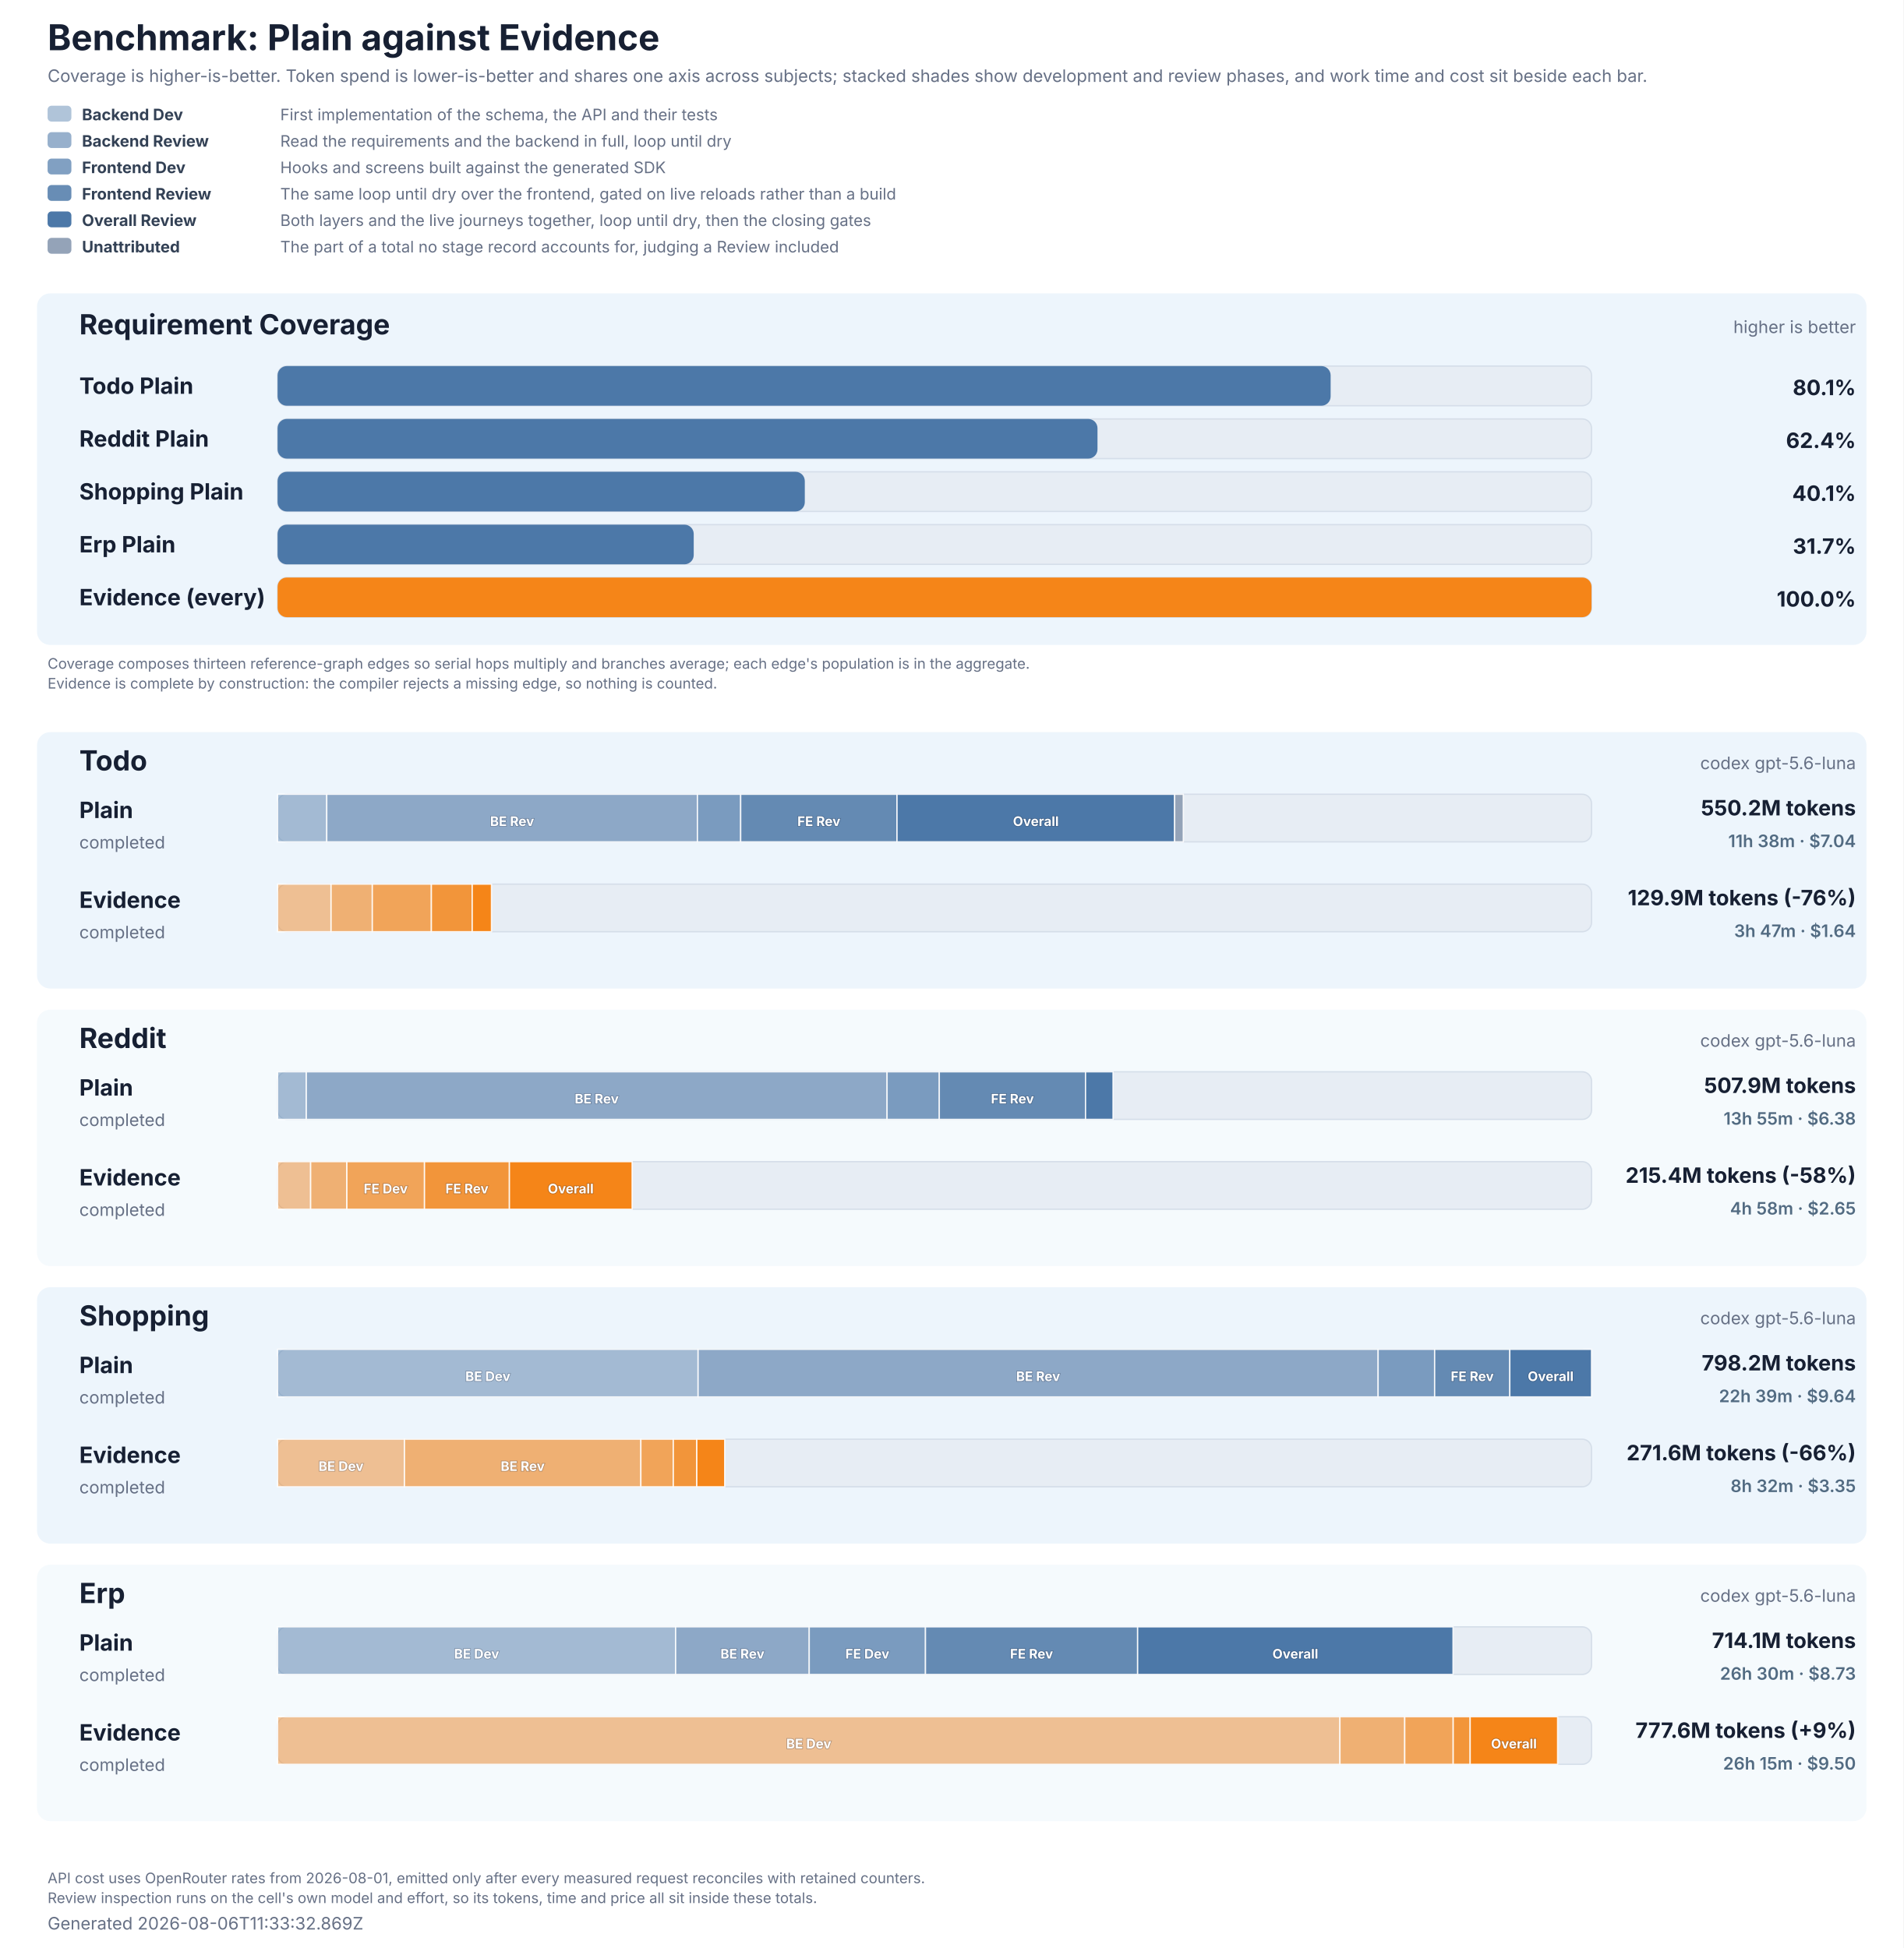
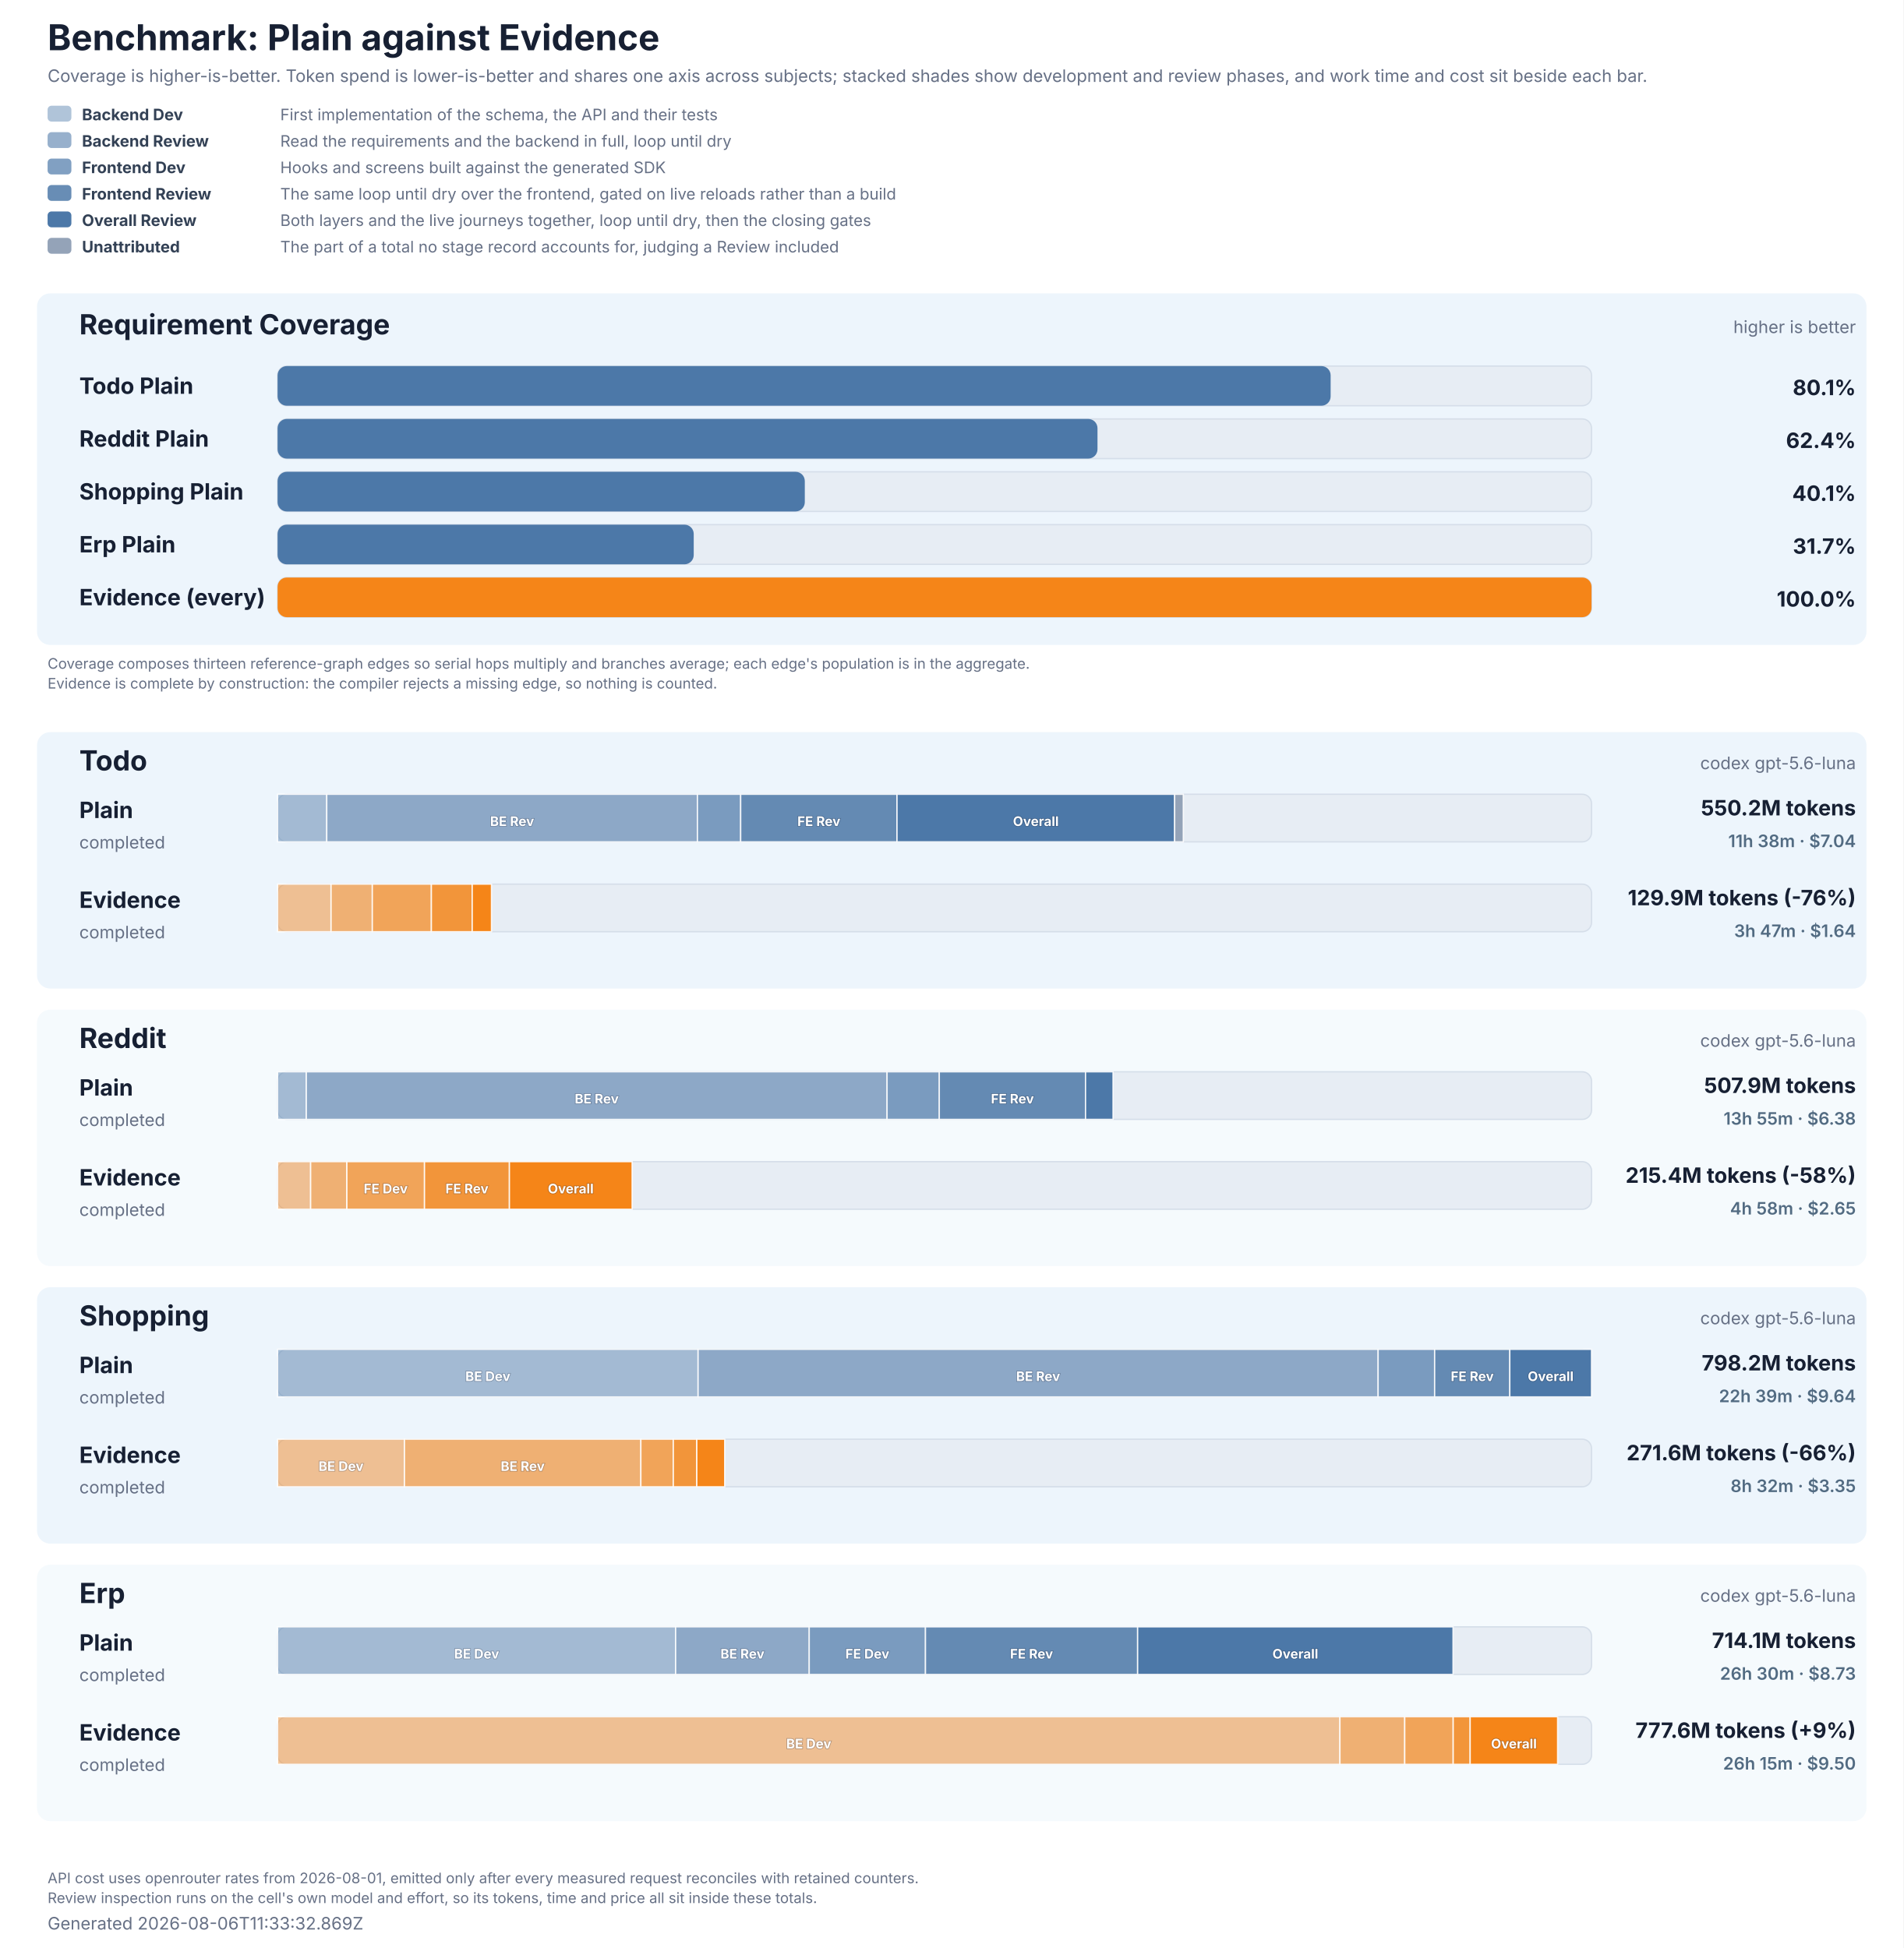
<svg xmlns="http://www.w3.org/2000/svg" role="img" aria-labelledby="title description" viewBox="0 0 1440 1474" width="1440" height="1474">
  <style>
  text { font-family: Inter, ui-sans-serif, system-ui, -apple-system, BlinkMacSystemFont, 'Segoe UI', sans-serif; fill: #172033; }
  .title { font-size: 27px; font-weight: 700; }
  .subtitle, .generated, .group-meta, .row-status { font-size: 13px; fill: #667085; }
  .group { fill: #e8f2fb; }
  .group-title { font-size: 21px; font-weight: 700; }
  .row-label { font-size: 17px; font-weight: 700; }
  .value { font-size: 16px; font-weight: 700; }
  .cost-value { font-size: 13px; font-weight: 600; fill: #526b82; }
  .legend { font-size: 12px; fill: #667085; }
  .legend-label { font-size: 12px; font-weight: 700; fill: #334155; }
  .segment-label { font-size: 10px; font-weight: 700; fill: #ffffff; paint-order: stroke; stroke: #172033; stroke-opacity: 0.28; stroke-width: 1px; }
  .phase-segment { stroke: #ffffff; stroke-opacity: 0.86; stroke-width: 1px; }
  .track { fill: #e7edf4; stroke: #d5dee9; stroke-width: 1px; }
  .empty { font-size: 15px; fill: #667085; }
  .table-note { font-size: 11px; fill: #667085; }
</style>
  <rect width="1440" height="1474" fill="#ffffff" />
  <text x="36" y="38" class="title">Benchmark: Plain against Evidence</text>
  <text x="36" y="62" class="subtitle">Coverage is higher-is-better. Token spend is lower-is-better and shares one axis across subjects; stacked shades show development and review phases, and work time and cost sit beside each bar.</text>
  <rect x="36" y="80" width="18" height="12" rx="3" fill="#4c78a8" fill-opacity="0.44" />
  <text x="62" y="91" class="legend-label">Backend Dev</text>
  <text x="212" y="91" class="legend">First implementation of the schema, the API and their tests</text>
  <rect x="36" y="100" width="18" height="12" rx="3" fill="#4c78a8" fill-opacity="0.58" />
  <text x="62" y="111" class="legend-label">Backend Review</text>
  <text x="212" y="111" class="legend">Read the requirements and the backend in full, loop until dry</text>
  <rect x="36" y="120" width="18" height="12" rx="3" fill="#4c78a8" fill-opacity="0.7" />
  <text x="62" y="131" class="legend-label">Frontend Dev</text>
  <text x="212" y="131" class="legend">Hooks and screens built against the generated SDK</text>
  <rect x="36" y="140" width="18" height="12" rx="3" fill="#4c78a8" fill-opacity="0.84" />
  <text x="62" y="151" class="legend-label">Frontend Review</text>
  <text x="212" y="151" class="legend">The same loop until dry over the frontend, gated on live reloads rather than a build</text>
  <rect x="36" y="160" width="18" height="12" rx="3" fill="#4c78a8" fill-opacity="1" />
  <text x="62" y="171" class="legend-label">Overall Review</text>
  <text x="212" y="171" class="legend">Both layers and the live journeys together, loop until dry, then the closing gates</text>
  <rect x="36" y="180" width="18" height="12" rx="3" fill="#94a3b8" fill-opacity="1" />
  <text x="62" y="191" class="legend-label">Unattributed</text>
  <text x="212" y="191" class="legend">The part of a total no stage record accounts for, judging a Review included</text>
  <rect x="28" y="222" width="1384" height="266" rx="10" class="group" fill-opacity="0.78" />
  <text x="60" y="253" class="group-title">Requirement Coverage</text>
  <text x="1404" y="252" text-anchor="end" class="group-meta">higher is better</text>
  <text x="60" y="298" class="row-label" fill="#4c78a8">Todo Plain</text>
  <rect x="210" y="277" width="994" height="30" rx="7" class="track" />
  <rect x="210" y="277" width="796.64" height="30" rx="7" fill="#4c78a8" data-coverage="80.14496666666666" />
  <text x="1404" y="299" text-anchor="end" class="value" fill="#4c78a8">80.1%</text>
  <text x="60" y="338" class="row-label" fill="#4c78a8">Reddit Plain</text>
  <rect x="210" y="317" width="994" height="30" rx="7" class="track" />
  <rect x="210" y="317" width="620.26" height="30" rx="7" fill="#4c78a8" data-coverage="62.400702566666666" />
  <text x="1404" y="339" text-anchor="end" class="value" fill="#4c78a8">62.4%</text>
  <text x="60" y="378" class="row-label" fill="#4c78a8">Shopping Plain</text>
  <rect x="210" y="357" width="994" height="30" rx="7" class="track" />
  <rect x="210" y="357" width="398.84" height="30" rx="7" fill="#4c78a8" data-coverage="40.12511413497504" />
  <text x="1404" y="379" text-anchor="end" class="value" fill="#4c78a8">40.1%</text>
  <text x="60" y="418" class="row-label" fill="#4c78a8">Erp Plain</text>
  <rect x="210" y="397" width="994" height="30" rx="7" class="track" />
  <rect x="210" y="397" width="314.81" height="30" rx="7" fill="#4c78a8" data-coverage="31.67055414856898" />
  <text x="1404" y="419" text-anchor="end" class="value" fill="#4c78a8">31.7%</text>
  <text x="60" y="458" class="row-label" fill="#f58518">Evidence (every)</text>
  <rect x="210" y="437" width="994" height="30" rx="7" class="track" />
  <rect x="210" y="437" width="994.00" height="30" rx="7" fill="#f58518" data-coverage="100" />
  <text x="1404" y="459" text-anchor="end" class="value" fill="#f58518">100.0%</text>
  <text x="36" y="506" class="table-note">Coverage composes thirteen reference-graph edges so serial hops multiply and branches average; each edge's population is in the aggregate.</text>
  <text x="36" y="521" class="table-note">Evidence is complete by construction: the compiler rejects a missing edge, so nothing is counted.</text>
  <rect x="28" y="554" width="1384" height="194" rx="10" class="group" fill-opacity="0.78" />
  <text x="60" y="583" class="group-title">Todo</text>
  <text x="1404" y="582" text-anchor="end" class="group-meta">codex gpt-5.6-luna</text>
  <text x="60" y="619" class="row-label" fill="#4c78a8">Plain</text>
  <text x="60" y="642" class="row-status">completed</text>
  <rect x="210" y="601" width="994" height="36" rx="7" class="track" />
  <rect x="210.00" y="601" width="37.20" height="36" fill="#4c78a8" fill-opacity="0.44" class="phase-segment" data-phase="backend-development" data-tokens="29872719" />
  <rect x="247.20" y="601" width="280.40" height="36" fill="#4c78a8" fill-opacity="0.58" class="phase-segment" data-phase="backend-review" data-tokens="225165342" />
  <text x="387.40" y="625" text-anchor="middle" class="segment-label">BE Rev</text>
  <rect x="527.60" y="601" width="32.73" height="36" fill="#4c78a8" fill-opacity="0.7" class="phase-segment" data-phase="frontend-development" data-tokens="26279528" />
  <rect x="560.33" y="601" width="118.28" height="36" fill="#4c78a8" fill-opacity="0.84" class="phase-segment" data-phase="frontend-review" data-tokens="94981769" />
  <text x="619.47" y="625" text-anchor="middle" class="segment-label">FE Rev</text>
  <rect x="678.61" y="601" width="210.04" height="36" fill="#4c78a8" fill-opacity="1" class="phase-segment" data-phase="overall-review" data-tokens="168663056" />
  <text x="783.63" y="625" text-anchor="middle" class="segment-label">Overall</text>
  <rect x="888.64" y="601" width="6.53" height="36" fill="#94a3b8" class="phase-segment" data-phase="unattributed" data-tokens="5245628" />
  <text x="1404" y="617" text-anchor="end" class="value">550.2M tokens</text>
  <text x="1404" y="641" text-anchor="end" class="cost-value">11h 38m · $7.04</text>
  <text x="60" y="687" class="row-label" fill="#f58518">Evidence</text>
  <text x="60" y="710" class="row-status">completed</text>
  <rect x="210" y="669" width="994" height="36" rx="7" class="track" />
  <rect x="210.00" y="669" width="40.44" height="36" fill="#f58518" fill-opacity="0.44" class="phase-segment" data-phase="backend-development" data-tokens="32474293" />
  <rect x="250.44" y="669" width="31.22" height="36" fill="#f58518" fill-opacity="0.58" class="phase-segment" data-phase="backend-review" data-tokens="25067684" />
  <rect x="281.66" y="669" width="44.68" height="36" fill="#f58518" fill-opacity="0.7" class="phase-segment" data-phase="frontend-development" data-tokens="35876257" />
  <rect x="326.33" y="669" width="30.90" height="36" fill="#f58518" fill-opacity="0.84" class="phase-segment" data-phase="frontend-review" data-tokens="24811262" />
  <rect x="357.23" y="669" width="14.57" height="36" fill="#f58518" fill-opacity="1" class="phase-segment" data-phase="overall-review" data-tokens="11698563" />
  <text x="1404" y="685" text-anchor="end" class="value">129.9M tokens (-76%)</text>
  <text x="1404" y="709" text-anchor="end" class="cost-value">3h 47m · $1.64</text>
  <rect x="28" y="764" width="1384" height="194" rx="10" class="group" fill-opacity="0.42" />
  <text x="60" y="793" class="group-title">Reddit</text>
  <text x="1404" y="792" text-anchor="end" class="group-meta">codex gpt-5.6-luna</text>
  <text x="60" y="829" class="row-label" fill="#4c78a8">Plain</text>
  <text x="60" y="852" class="row-status">completed</text>
  <rect x="210" y="811" width="994" height="36" rx="7" class="track" />
  <rect x="210.00" y="811" width="21.73" height="36" fill="#4c78a8" fill-opacity="0.44" class="phase-segment" data-phase="backend-development" data-tokens="17450090" />
  <rect x="231.73" y="811" width="439.36" height="36" fill="#4c78a8" fill-opacity="0.58" class="phase-segment" data-phase="backend-review" data-tokens="352811491" />
  <text x="451.41" y="835" text-anchor="middle" class="segment-label">BE Rev</text>
  <rect x="671.09" y="811" width="39.51" height="36" fill="#4c78a8" fill-opacity="0.7" class="phase-segment" data-phase="frontend-development" data-tokens="31723600" />
  <rect x="710.59" y="811" width="110.63" height="36" fill="#4c78a8" fill-opacity="0.84" class="phase-segment" data-phase="frontend-review" data-tokens="88835486" />
  <text x="765.91" y="835" text-anchor="middle" class="segment-label">FE Rev</text>
  <rect x="821.22" y="811" width="20.80" height="36" fill="#4c78a8" fill-opacity="1" class="phase-segment" data-phase="overall-review" data-tokens="16705282" />
  <text x="1404" y="827" text-anchor="end" class="value">507.9M tokens</text>
  <text x="1404" y="851" text-anchor="end" class="cost-value">13h 55m · $6.38</text>
  <text x="60" y="897" class="row-label" fill="#f58518">Evidence</text>
  <text x="60" y="920" class="row-status">completed</text>
  <rect x="210" y="879" width="994" height="36" rx="7" class="track" />
  <rect x="210.00" y="879" width="25.00" height="36" fill="#f58518" fill-opacity="0.44" class="phase-segment" data-phase="backend-development" data-tokens="20078882" />
  <rect x="235.00" y="879" width="27.42" height="36" fill="#f58518" fill-opacity="0.58" class="phase-segment" data-phase="backend-review" data-tokens="22019408" />
  <rect x="262.43" y="879" width="58.71" height="36" fill="#f58518" fill-opacity="0.7" class="phase-segment" data-phase="frontend-development" data-tokens="47141668" />
  <text x="291.78" y="903" text-anchor="middle" class="segment-label">FE Dev</text>
  <rect x="321.13" y="879" width="64.24" height="36" fill="#f58518" fill-opacity="0.84" class="phase-segment" data-phase="frontend-review" data-tokens="51584370" />
  <text x="353.25" y="903" text-anchor="middle" class="segment-label">FE Rev</text>
  <rect x="385.37" y="879" width="92.83" height="36" fill="#f58518" fill-opacity="1" class="phase-segment" data-phase="overall-review" data-tokens="74545453" />
  <text x="431.78" y="903" text-anchor="middle" class="segment-label">Overall</text>
  <text x="1404" y="895" text-anchor="end" class="value">215.4M tokens (-58%)</text>
  <text x="1404" y="919" text-anchor="end" class="cost-value">4h 58m · $2.65</text>
  <rect x="28" y="974" width="1384" height="194" rx="10" class="group" fill-opacity="0.78" />
  <text x="60" y="1003" class="group-title">Shopping</text>
  <text x="1404" y="1002" text-anchor="end" class="group-meta">codex gpt-5.6-luna</text>
  <text x="60" y="1039" class="row-label" fill="#4c78a8">Plain</text>
  <text x="60" y="1062" class="row-status">completed</text>
  <rect x="210" y="1021" width="994" height="36" rx="7" class="track" />
  <rect x="210.00" y="1021" width="318.11" height="36" fill="#4c78a8" fill-opacity="0.44" class="phase-segment" data-phase="backend-development" data-tokens="255451467" />
  <text x="369.06" y="1045" text-anchor="middle" class="segment-label">BE Dev</text>
  <rect x="528.11" y="1021" width="514.46" height="36" fill="#4c78a8" fill-opacity="0.58" class="phase-segment" data-phase="backend-review" data-tokens="413122866" />
  <text x="785.35" y="1045" text-anchor="middle" class="segment-label">BE Rev</text>
  <rect x="1042.58" y="1021" width="42.75" height="36" fill="#4c78a8" fill-opacity="0.7" class="phase-segment" data-phase="frontend-development" data-tokens="34329031" />
  <rect x="1085.33" y="1021" width="56.86" height="36" fill="#4c78a8" fill-opacity="0.84" class="phase-segment" data-phase="frontend-review" data-tokens="45659705" />
  <text x="1113.76" y="1045" text-anchor="middle" class="segment-label">FE Rev</text>
  <rect x="1142.19" y="1021" width="61.81" height="36" fill="#4c78a8" fill-opacity="1" class="phase-segment" data-phase="overall-review" data-tokens="49635781" />
  <text x="1173.09" y="1045" text-anchor="middle" class="segment-label">Overall</text>
  <text x="1404" y="1037" text-anchor="end" class="value">798.2M tokens</text>
  <text x="1404" y="1061" text-anchor="end" class="cost-value">22h 39m · $9.64</text>
  <text x="60" y="1107" class="row-label" fill="#f58518">Evidence</text>
  <text x="60" y="1130" class="row-status">completed</text>
  <rect x="210" y="1089" width="994" height="36" rx="7" class="track" />
  <rect x="210.00" y="1089" width="95.98" height="36" fill="#f58518" fill-opacity="0.44" class="phase-segment" data-phase="backend-development" data-tokens="77076340" />
  <text x="257.99" y="1113" text-anchor="middle" class="segment-label">BE Dev</text>
  <rect x="305.98" y="1089" width="178.85" height="36" fill="#f58518" fill-opacity="0.58" class="phase-segment" data-phase="backend-review" data-tokens="143620415" />
  <text x="395.41" y="1113" text-anchor="middle" class="segment-label">BE Rev</text>
  <rect x="484.83" y="1089" width="24.52" height="36" fill="#f58518" fill-opacity="0.7" class="phase-segment" data-phase="frontend-development" data-tokens="19691264" />
  <rect x="509.36" y="1089" width="17.79" height="36" fill="#f58518" fill-opacity="0.84" class="phase-segment" data-phase="frontend-review" data-tokens="14287766" />
  <rect x="527.15" y="1089" width="21.09" height="36" fill="#f58518" fill-opacity="1" class="phase-segment" data-phase="overall-review" data-tokens="16933079" />
  <text x="1404" y="1105" text-anchor="end" class="value">271.6M tokens (-66%)</text>
  <text x="1404" y="1129" text-anchor="end" class="cost-value">8h 32m · $3.35</text>
  <rect x="28" y="1184" width="1384" height="194" rx="10" class="group" fill-opacity="0.42" />
  <text x="60" y="1213" class="group-title">Erp</text>
  <text x="1404" y="1212" text-anchor="end" class="group-meta">codex gpt-5.6-luna</text>
  <text x="60" y="1249" class="row-label" fill="#4c78a8">Plain</text>
  <text x="60" y="1272" class="row-status">completed</text>
  <rect x="210" y="1231" width="994" height="36" rx="7" class="track" />
  <rect x="210.00" y="1231" width="301.13" height="36" fill="#4c78a8" fill-opacity="0.44" class="phase-segment" data-phase="backend-development" data-tokens="241812680" />
  <text x="360.57" y="1255" text-anchor="middle" class="segment-label">BE Dev</text>
  <rect x="511.13" y="1231" width="101.06" height="36" fill="#4c78a8" fill-opacity="0.58" class="phase-segment" data-phase="backend-review" data-tokens="81156222" />
  <text x="561.66" y="1255" text-anchor="middle" class="segment-label">BE Rev</text>
  <rect x="612.19" y="1231" width="87.93" height="36" fill="#4c78a8" fill-opacity="0.7" class="phase-segment" data-phase="frontend-development" data-tokens="70612401" />
  <text x="656.16" y="1255" text-anchor="middle" class="segment-label">FE Dev</text>
  <rect x="700.13" y="1231" width="160.51" height="36" fill="#4c78a8" fill-opacity="0.84" class="phase-segment" data-phase="frontend-review" data-tokens="128890055" />
  <text x="780.38" y="1255" text-anchor="middle" class="segment-label">FE Rev</text>
  <rect x="860.64" y="1231" width="238.59" height="36" fill="#4c78a8" fill-opacity="1" class="phase-segment" data-phase="overall-review" data-tokens="191593998" />
  <text x="979.93" y="1255" text-anchor="middle" class="segment-label">Overall</text>
  <text x="1404" y="1247" text-anchor="end" class="value">714.1M tokens</text>
  <text x="1404" y="1271" text-anchor="end" class="cost-value">26h 30m · $8.73</text>
  <text x="60" y="1317" class="row-label" fill="#f58518">Evidence</text>
  <text x="60" y="1340" class="row-status">completed</text>
  <rect x="210" y="1299" width="994" height="36" rx="7" class="track" />
  <rect x="210.00" y="1299" width="803.67" height="36" fill="#f58518" fill-opacity="0.44" class="phase-segment" data-phase="backend-development" data-tokens="645364359" />
  <text x="611.84" y="1323" text-anchor="middle" class="segment-label">BE Dev</text>
  <rect x="1013.67" y="1299" width="49.02" height="36" fill="#f58518" fill-opacity="0.58" class="phase-segment" data-phase="backend-review" data-tokens="39360505" />
  <rect x="1062.69" y="1299" width="36.67" height="36" fill="#f58518" fill-opacity="0.7" class="phase-segment" data-phase="frontend-development" data-tokens="29445251" />
  <rect x="1099.36" y="1299" width="12.84" height="36" fill="#f58518" fill-opacity="0.84" class="phase-segment" data-phase="frontend-review" data-tokens="10307041" />
  <rect x="1112.19" y="1299" width="66.15" height="36" fill="#f58518" fill-opacity="1" class="phase-segment" data-phase="overall-review" data-tokens="53120521" />
  <text x="1145.27" y="1323" text-anchor="middle" class="segment-label">Overall</text>
  <text x="1404" y="1315" text-anchor="end" class="value">777.6M tokens (+9%)</text>
  <text x="1404" y="1339" text-anchor="end" class="cost-value">26h 15m · $9.50</text>
-   <text x="36" y="1425" class="table-note">API cost uses OpenRouter rates from 2026-08-01, emitted only after every measured request reconciles with retained counters.</text>
+   <text x="36" y="1425" class="table-note">API cost uses openrouter rates from 2026-08-01, emitted only after every measured request reconciles with retained counters.</text>
  <text x="36" y="1440" class="table-note">Review inspection runs on the cell's own model and effort, so its tokens, time and price all sit inside these totals.</text>
  <text x="36" y="1460" class="generated">Generated 2026-08-06T11:33:32.869Z</text>
</svg>
